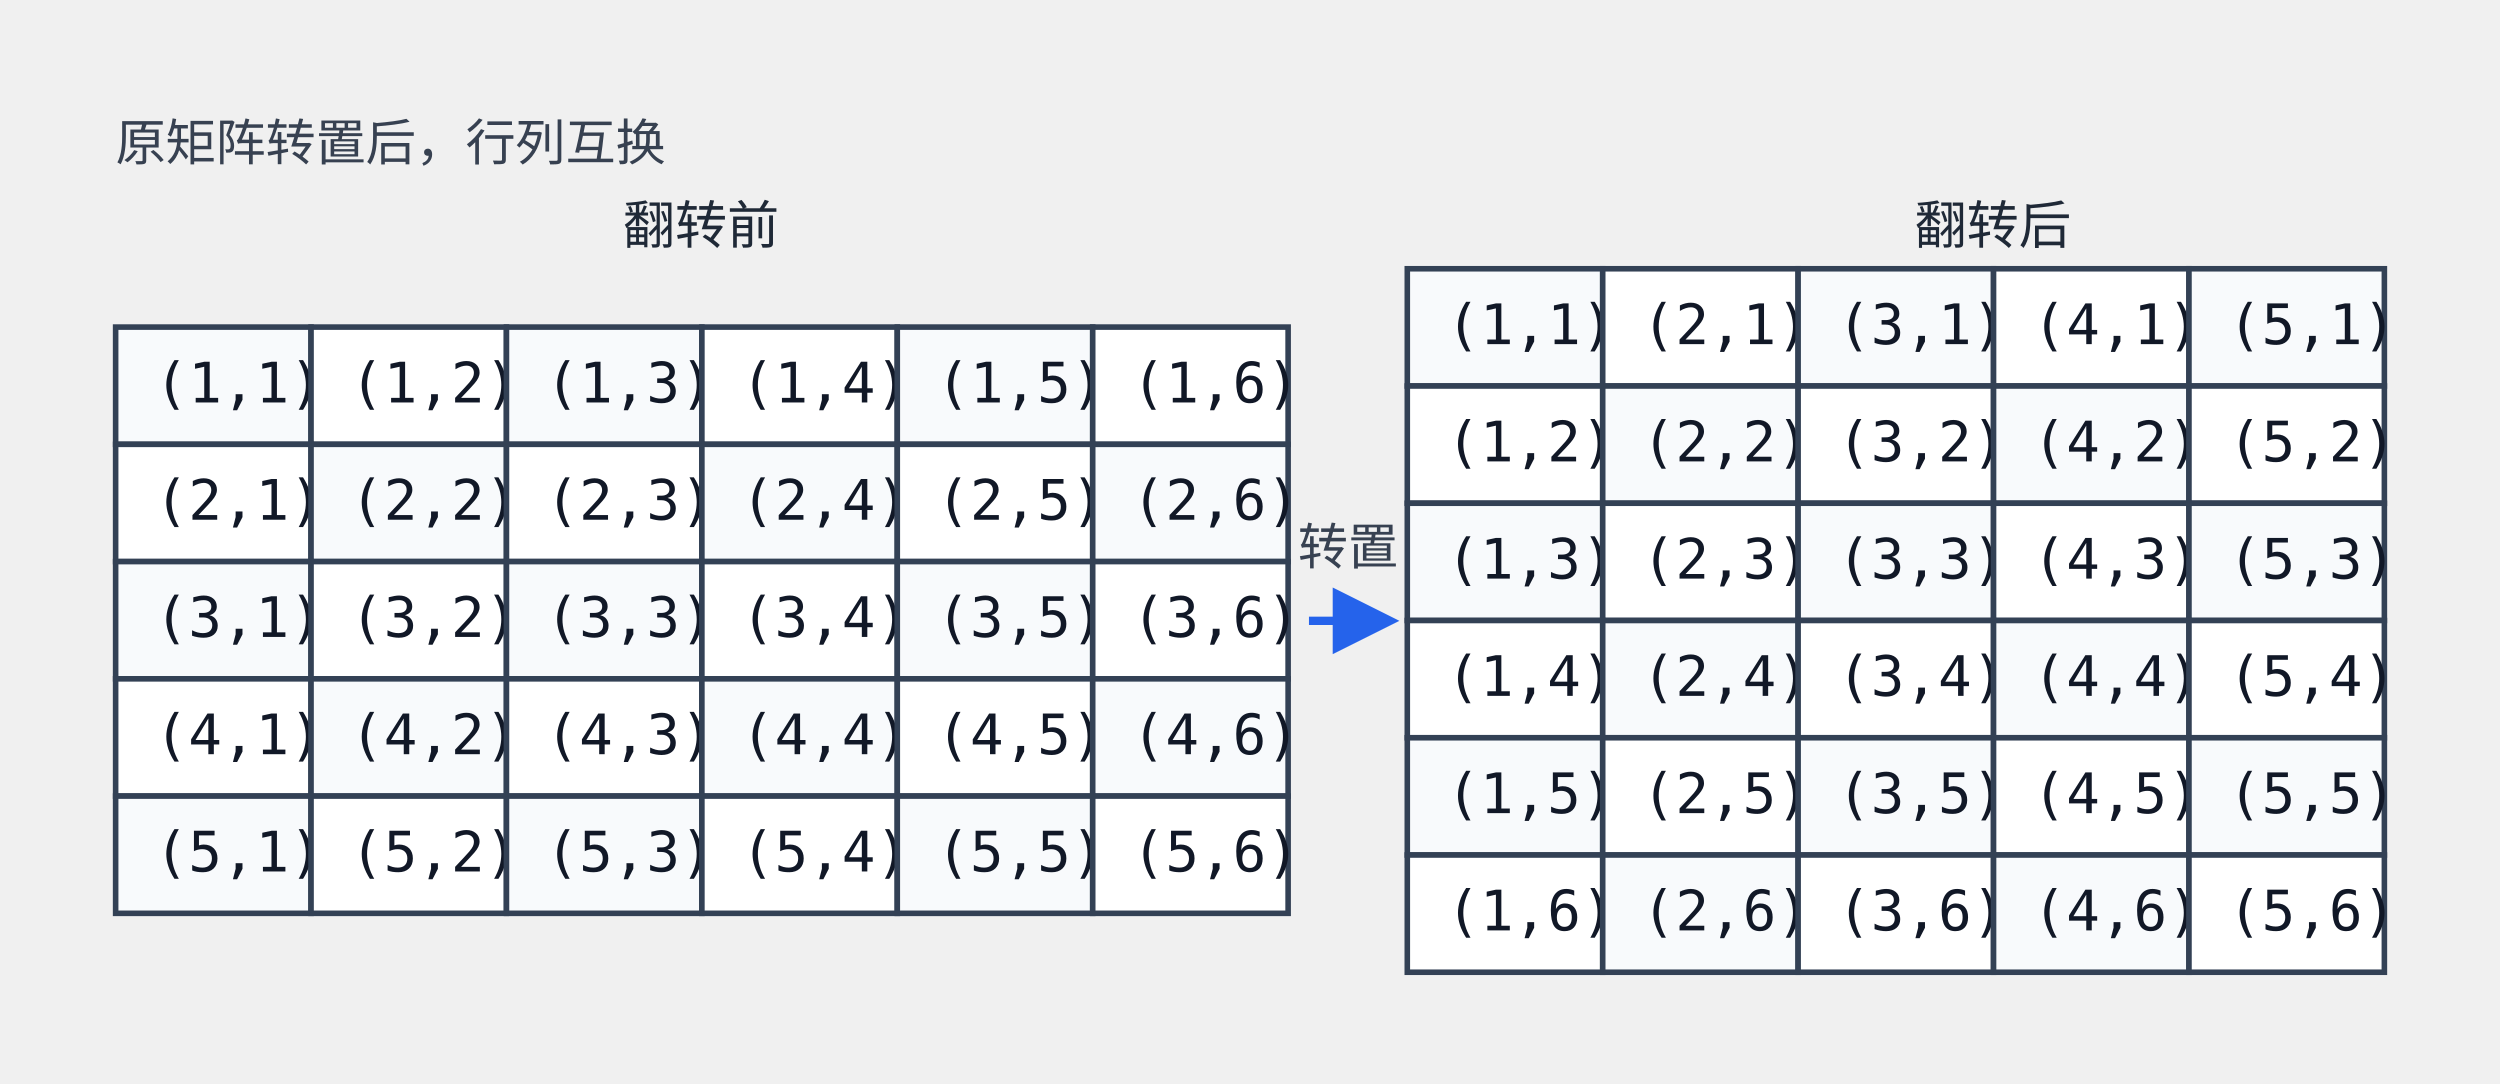
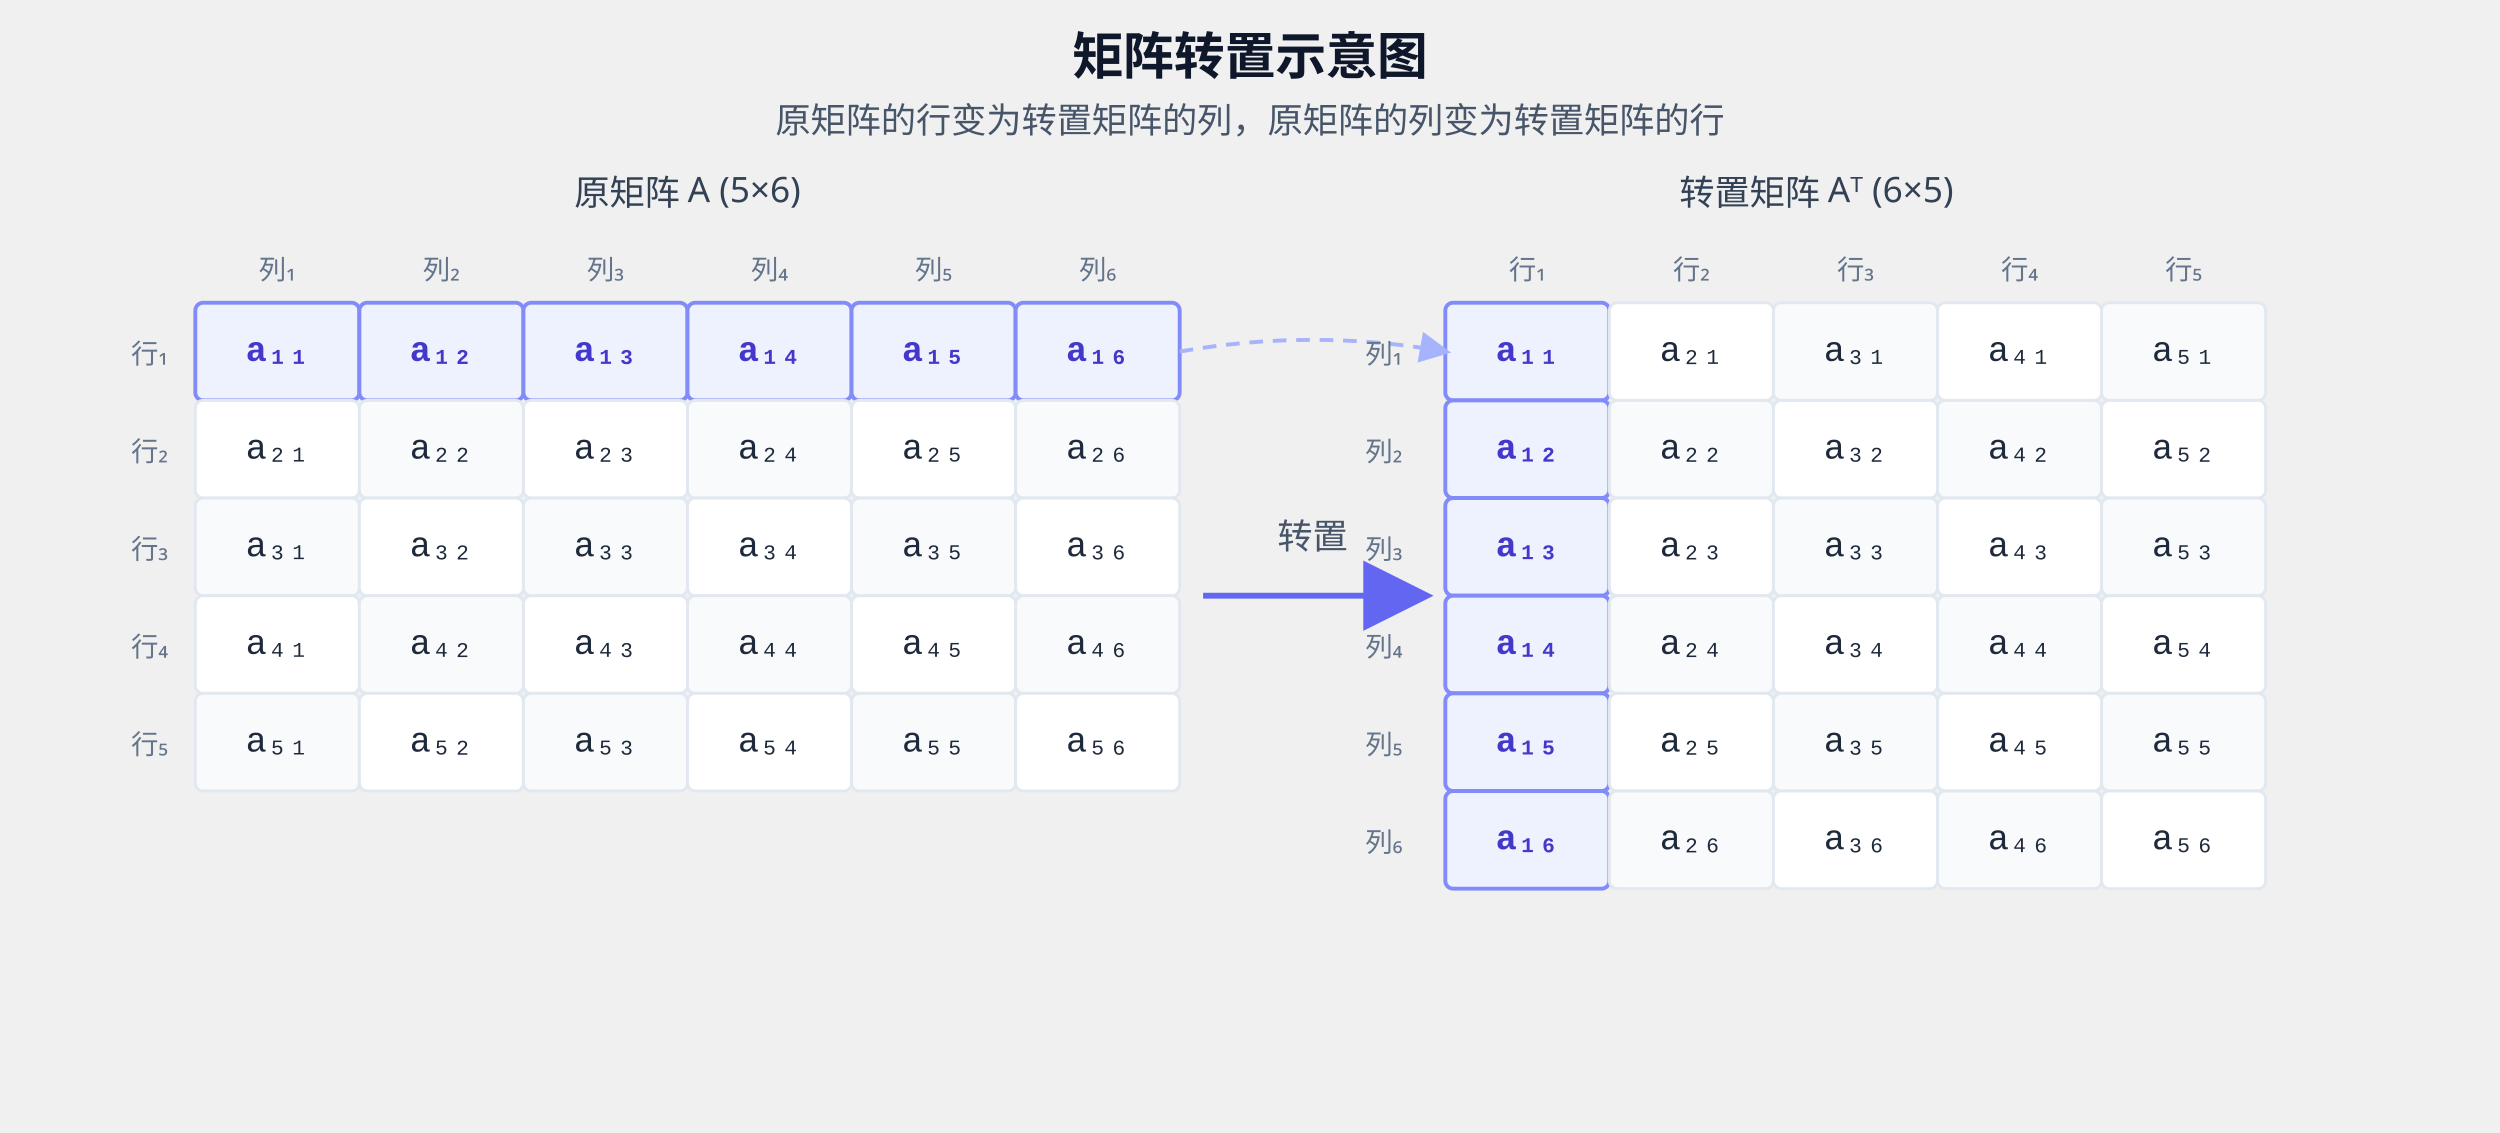
- <svg xmlns="http://www.w3.org/2000/svg" width="1200" height="520" viewBox="34.5 -21 1200 520" role="img" aria-labelledby="title desc">
+ <svg xmlns="http://www.w3.org/2000/svg" viewBox="0 0 1280 580" width="1280" height="580" role="img" aria-labelledby="title desc">
  <defs>
    <style>
-       .label { font: 25px sans-serif; fill: #1f2937; }
-       .cell { fill: #ffffff; stroke: #334155; stroke-width: 2; }
-       .cell-light { fill: #f8fafc; stroke: #334155; stroke-width: 2; }
-       .arrow { stroke: #2563eb; stroke-width: 4; fill: none; marker-end: url(#arrowhead); }
-       .sub { font: 24px sans-serif; fill: #374151; }
-       .coord { font: 20px monospace; fill: #111827; }
+       .title       { font: 600 26px "Microsoft YaHei","PingFang SC",sans-serif; fill: #0f172a; }
+       .subtitle    { font: 18px "Microsoft YaHei","PingFang SC",sans-serif; fill: #475569; }
+       .matrix-label{ font: 500 18px "Microsoft YaHei","PingFang SC",sans-serif; fill: #334155; }
+       .cell-text   { font: 18px "Courier New","Noto Sans Mono",monospace; fill: #1e293b; text-anchor: middle; dominant-baseline: central; }
+       .cell-text-em{ font: 700 18px "Courier New","Noto Sans Mono",monospace; fill: #4338ca; text-anchor: middle; dominant-baseline: central; }
+       .axis-label  { font: 14px "Microsoft YaHei","PingFang SC",sans-serif; fill: #64748b; text-anchor: middle; }
+       .axis-label-l{ font: 14px "Microsoft YaHei","PingFang SC",sans-serif; fill: #64748b; text-anchor: end; dominant-baseline: central; }
+       .cell        { fill: #ffffff; stroke: #e2e8f0; stroke-width: 1.5; rx: 4; }
+       .cell-alt    { fill: #f8fafc; stroke: #e2e8f0; stroke-width: 1.5; rx: 4; }
+       .cell-hl     { fill: #eef2ff; stroke: #818cf8; stroke-width: 2; rx: 4; }
    </style>
-     <marker id="arrowhead" markerWidth="8" markerHeight="8" refX="6.5" refY="4" orient="auto">
-       <path d="M 0 0 L 8 4 L 0 8 z" fill="#2563eb" />
+     <style>
+       .trans-arrow { stroke: #6366f1; stroke-width: 3; fill: none; marker-end: url(#arrow-head); }
+       .conn-arrow  { stroke: #a5b4fc; stroke-width: 2; fill: none; stroke-dasharray: 7 5; marker-end: url(#conn-head); }
+     </style>
+     <marker id="arrow-head" markerWidth="12" markerHeight="12" refX="10" refY="6" orient="auto">
+       <path d="M0 0 L12 6 L0 12 z" fill="#6366f1" />
+     </marker>
+     <marker id="conn-head" markerWidth="8" markerHeight="8" refX="6.5" refY="4" orient="auto">
+       <path d="M0 0 L8 4 L0 8 z" fill="#a5b4fc" />
    </marker>
  </defs>
-   <text x="90" y="56" class="sub">原矩阵转置后，行列互换</text>
-   <text x="371" y="96" class="label" text-anchor="middle">翻转前</text>
-   <text x="991" y="96" class="label" text-anchor="middle">翻转后</text>
-   <g transform="translate(90,136) scale(1.34)">
-     <rect x="0" y="0" width="70" height="42" class="cell-light" />
-     <text x="14" y="27" class="coord">(1,1)</text>
-     <rect x="70" y="0" width="70" height="42" class="cell" />
-     <text x="84" y="27" class="coord">(1,2)</text>
-     <rect x="140" y="0" width="70" height="42" class="cell-light" />
-     <text x="154" y="27" class="coord">(1,3)</text>
-     <rect x="210" y="0" width="70" height="42" class="cell" />
-     <text x="224" y="27" class="coord">(1,4)</text>
-     <rect x="280" y="0" width="70" height="42" class="cell-light" />
-     <text x="294" y="27" class="coord">(1,5)</text>
-     <rect x="350" y="0" width="70" height="42" class="cell" />
-     <text x="364" y="27" class="coord">(1,6)</text>
-     <rect x="0" y="42" width="70" height="42" class="cell" />
-     <text x="14" y="69" class="coord">(2,1)</text>
-     <rect x="70" y="42" width="70" height="42" class="cell-light" />
-     <text x="84" y="69" class="coord">(2,2)</text>
-     <rect x="140" y="42" width="70" height="42" class="cell" />
-     <text x="154" y="69" class="coord">(2,3)</text>
-     <rect x="210" y="42" width="70" height="42" class="cell-light" />
-     <text x="224" y="69" class="coord">(2,4)</text>
-     <rect x="280" y="42" width="70" height="42" class="cell" />
-     <text x="294" y="69" class="coord">(2,5)</text>
-     <rect x="350" y="42" width="70" height="42" class="cell-light" />
-     <text x="364" y="69" class="coord">(2,6)</text>
-     <rect x="0" y="84" width="70" height="42" class="cell-light" />
-     <text x="14" y="111" class="coord">(3,1)</text>
-     <rect x="70" y="84" width="70" height="42" class="cell" />
-     <text x="84" y="111" class="coord">(3,2)</text>
-     <rect x="140" y="84" width="70" height="42" class="cell-light" />
-     <text x="154" y="111" class="coord">(3,3)</text>
-     <rect x="210" y="84" width="70" height="42" class="cell" />
-     <text x="224" y="111" class="coord">(3,4)</text>
-     <rect x="280" y="84" width="70" height="42" class="cell-light" />
-     <text x="294" y="111" class="coord">(3,5)</text>
-     <rect x="350" y="84" width="70" height="42" class="cell" />
-     <text x="364" y="111" class="coord">(3,6)</text>
-     <rect x="0" y="126" width="70" height="42" class="cell" />
-     <text x="14" y="153" class="coord">(4,1)</text>
-     <rect x="70" y="126" width="70" height="42" class="cell-light" />
-     <text x="84" y="153" class="coord">(4,2)</text>
-     <rect x="140" y="126" width="70" height="42" class="cell" />
-     <text x="154" y="153" class="coord">(4,3)</text>
-     <rect x="210" y="126" width="70" height="42" class="cell-light" />
-     <text x="224" y="153" class="coord">(4,4)</text>
-     <rect x="280" y="126" width="70" height="42" class="cell" />
-     <text x="294" y="153" class="coord">(4,5)</text>
-     <rect x="350" y="126" width="70" height="42" class="cell-light" />
-     <text x="364" y="153" class="coord">(4,6)</text>
-     <rect x="0" y="168" width="70" height="42" class="cell-light" />
-     <text x="14" y="195" class="coord">(5,1)</text>
-     <rect x="70" y="168" width="70" height="42" class="cell" />
-     <text x="84" y="195" class="coord">(5,2)</text>
-     <rect x="140" y="168" width="70" height="42" class="cell-light" />
-     <text x="154" y="195" class="coord">(5,3)</text>
-     <rect x="210" y="168" width="70" height="42" class="cell" />
-     <text x="224" y="195" class="coord">(5,4)</text>
-     <rect x="280" y="168" width="70" height="42" class="cell-light" />
-     <text x="294" y="195" class="coord">(5,5)</text>
-     <rect x="350" y="168" width="70" height="42" class="cell" />
-     <text x="364" y="195" class="coord">(5,6)</text>
-   </g>
-   <path d="M 662.8 277 L 700.2 277" class="arrow" />
-   <text x="681.5" y="250" class="sub" text-anchor="middle">转置</text>
-   <g transform="translate(710,108) scale(1.34)">
-     <rect x="0" y="0" width="70" height="42" class="cell-light" />
-     <text x="14" y="27" class="coord">(1,1)</text>
-     <rect x="70" y="0" width="70" height="42" class="cell" />
-     <text x="84" y="27" class="coord">(2,1)</text>
-     <rect x="140" y="0" width="70" height="42" class="cell-light" />
-     <text x="154" y="27" class="coord">(3,1)</text>
-     <rect x="210" y="0" width="70" height="42" class="cell" />
-     <text x="224" y="27" class="coord">(4,1)</text>
-     <rect x="280" y="0" width="70" height="42" class="cell-light" />
-     <text x="294" y="27" class="coord">(5,1)</text>
-     <rect x="0" y="42" width="70" height="42" class="cell" />
-     <text x="14" y="69" class="coord">(1,2)</text>
-     <rect x="70" y="42" width="70" height="42" class="cell-light" />
-     <text x="84" y="69" class="coord">(2,2)</text>
-     <rect x="140" y="42" width="70" height="42" class="cell" />
-     <text x="154" y="69" class="coord">(3,2)</text>
-     <rect x="210" y="42" width="70" height="42" class="cell-light" />
-     <text x="224" y="69" class="coord">(4,2)</text>
-     <rect x="280" y="42" width="70" height="42" class="cell" />
-     <text x="294" y="69" class="coord">(5,2)</text>
-     <rect x="0" y="84" width="70" height="42" class="cell-light" />
-     <text x="14" y="111" class="coord">(1,3)</text>
-     <rect x="70" y="84" width="70" height="42" class="cell" />
-     <text x="84" y="111" class="coord">(2,3)</text>
-     <rect x="140" y="84" width="70" height="42" class="cell-light" />
-     <text x="154" y="111" class="coord">(3,3)</text>
-     <rect x="210" y="84" width="70" height="42" class="cell" />
-     <text x="224" y="111" class="coord">(4,3)</text>
-     <rect x="280" y="84" width="70" height="42" class="cell-light" />
-     <text x="294" y="111" class="coord">(5,3)</text>
-     <rect x="0" y="126" width="70" height="42" class="cell" />
-     <text x="14" y="153" class="coord">(1,4)</text>
-     <rect x="70" y="126" width="70" height="42" class="cell-light" />
-     <text x="84" y="153" class="coord">(2,4)</text>
-     <rect x="140" y="126" width="70" height="42" class="cell" />
-     <text x="154" y="153" class="coord">(3,4)</text>
-     <rect x="210" y="126" width="70" height="42" class="cell-light" />
-     <text x="224" y="153" class="coord">(4,4)</text>
-     <rect x="280" y="126" width="70" height="42" class="cell" />
-     <text x="294" y="153" class="coord">(5,4)</text>
-     <rect x="0" y="168" width="70" height="42" class="cell-light" />
-     <text x="14" y="195" class="coord">(1,5)</text>
-     <rect x="70" y="168" width="70" height="42" class="cell" />
-     <text x="84" y="195" class="coord">(2,5)</text>
-     <rect x="140" y="168" width="70" height="42" class="cell-light" />
-     <text x="154" y="195" class="coord">(3,5)</text>
-     <rect x="210" y="168" width="70" height="42" class="cell" />
-     <text x="224" y="195" class="coord">(4,5)</text>
-     <rect x="280" y="168" width="70" height="42" class="cell-light" />
-     <text x="294" y="195" class="coord">(5,5)</text>
-     <rect x="0" y="210" width="70" height="42" class="cell" />
-     <text x="14" y="237" class="coord">(1,6)</text>
-     <rect x="70" y="210" width="70" height="42" class="cell-light" />
-     <text x="84" y="237" class="coord">(2,6)</text>
-     <rect x="140" y="210" width="70" height="42" class="cell" />
-     <text x="154" y="237" class="coord">(3,6)</text>
-     <rect x="210" y="210" width="70" height="42" class="cell-light" />
-     <text x="224" y="237" class="coord">(4,6)</text>
-     <rect x="280" y="210" width="70" height="42" class="cell" />
-     <text x="294" y="237" class="coord">(5,6)</text>
-   </g>
+   <rect x="100" y="155" width="84" height="50" class="cell-hl" />
+   <rect x="184" y="155" width="84" height="50" class="cell-hl" />
+   <rect x="268" y="155" width="84" height="50" class="cell-hl" />
+   <rect x="352" y="155" width="84" height="50" class="cell-hl" />
+   <rect x="436" y="155" width="84" height="50" class="cell-hl" />
+   <rect x="520" y="155" width="84" height="50" class="cell-hl" />
+   <rect x="100" y="205" width="84" height="50" class="cell" />
+   <rect x="184" y="205" width="84" height="50" class="cell-alt" />
+   <rect x="268" y="205" width="84" height="50" class="cell" />
+   <rect x="352" y="205" width="84" height="50" class="cell-alt" />
+   <rect x="436" y="205" width="84" height="50" class="cell" />
+   <rect x="520" y="205" width="84" height="50" class="cell-alt" />
+   <rect x="100" y="255" width="84" height="50" class="cell-alt" />
+   <rect x="184" y="255" width="84" height="50" class="cell" />
+   <rect x="268" y="255" width="84" height="50" class="cell-alt" />
+   <rect x="352" y="255" width="84" height="50" class="cell" />
+   <rect x="436" y="255" width="84" height="50" class="cell-alt" />
+   <rect x="520" y="255" width="84" height="50" class="cell" />
+   <rect x="100" y="305" width="84" height="50" class="cell" />
+   <rect x="184" y="305" width="84" height="50" class="cell-alt" />
+   <rect x="268" y="305" width="84" height="50" class="cell" />
+   <rect x="352" y="305" width="84" height="50" class="cell-alt" />
+   <rect x="436" y="305" width="84" height="50" class="cell" />
+   <rect x="520" y="305" width="84" height="50" class="cell-alt" />
+   <rect x="100" y="355" width="84" height="50" class="cell-alt" />
+   <rect x="184" y="355" width="84" height="50" class="cell" />
+   <rect x="268" y="355" width="84" height="50" class="cell-alt" />
+   <rect x="352" y="355" width="84" height="50" class="cell" />
+   <rect x="436" y="355" width="84" height="50" class="cell-alt" />
+   <rect x="520" y="355" width="84" height="50" class="cell" />
+   <rect x="740" y="155" width="84" height="50" class="cell-hl" />
+   <rect x="740" y="205" width="84" height="50" class="cell-hl" />
+   <rect x="740" y="255" width="84" height="50" class="cell-hl" />
+   <rect x="740" y="305" width="84" height="50" class="cell-hl" />
+   <rect x="740" y="355" width="84" height="50" class="cell-hl" />
+   <rect x="740" y="405" width="84" height="50" class="cell-hl" />
+   <rect x="824" y="155" width="84" height="50" class="cell" />
+   <rect x="824" y="205" width="84" height="50" class="cell-alt" />
+   <rect x="824" y="255" width="84" height="50" class="cell" />
+   <rect x="824" y="305" width="84" height="50" class="cell-alt" />
+   <rect x="824" y="355" width="84" height="50" class="cell" />
+   <rect x="824" y="405" width="84" height="50" class="cell-alt" />
+   <rect x="908" y="155" width="84" height="50" class="cell-alt" />
+   <rect x="908" y="205" width="84" height="50" class="cell" />
+   <rect x="908" y="255" width="84" height="50" class="cell-alt" />
+   <rect x="908" y="305" width="84" height="50" class="cell" />
+   <rect x="908" y="355" width="84" height="50" class="cell-alt" />
+   <rect x="908" y="405" width="84" height="50" class="cell" />
+   <rect x="992" y="155" width="84" height="50" class="cell" />
+   <rect x="992" y="205" width="84" height="50" class="cell-alt" />
+   <rect x="992" y="255" width="84" height="50" class="cell" />
+   <rect x="992" y="305" width="84" height="50" class="cell-alt" />
+   <rect x="992" y="355" width="84" height="50" class="cell" />
+   <rect x="992" y="405" width="84" height="50" class="cell-alt" />
+   <rect x="1076" y="155" width="84" height="50" class="cell-alt" />
+   <rect x="1076" y="205" width="84" height="50" class="cell" />
+   <rect x="1076" y="255" width="84" height="50" class="cell-alt" />
+   <rect x="1076" y="305" width="84" height="50" class="cell" />
+   <rect x="1076" y="355" width="84" height="50" class="cell-alt" />
+   <rect x="1076" y="405" width="84" height="50" class="cell" />
+   <path d="M 604 180 Q 672 168 740 180" class="conn-arrow" />
+   <path d="M 616 305 L 728 305" class="trans-arrow" />
+   <text x="640" y="38" class="title" text-anchor="middle">矩阵转置示意图</text>
+   <text x="640" y="68" class="subtitle" text-anchor="middle">原矩阵的行变为转置矩阵的列，原矩阵的列变为转置矩阵的行</text>
+   <text x="352" y="105" class="matrix-label" text-anchor="middle">原矩阵 A (5×6)</text>
+   <text x="930" y="105" class="matrix-label" text-anchor="middle">转置矩阵 Aᵀ (6×5)</text>
+   <text x="142" y="143" class="axis-label">列₁</text>
+   <text x="226" y="143" class="axis-label">列₂</text>
+   <text x="310" y="143" class="axis-label">列₃</text>
+   <text x="394" y="143" class="axis-label">列₄</text>
+   <text x="478" y="143" class="axis-label">列₅</text>
+   <text x="562" y="143" class="axis-label">列₆</text>
+   <text x="86" y="180" class="axis-label-l">行₁</text>
+   <text x="86" y="230" class="axis-label-l">行₂</text>
+   <text x="86" y="280" class="axis-label-l">行₃</text>
+   <text x="86" y="330" class="axis-label-l">行₄</text>
+   <text x="86" y="380" class="axis-label-l">行₅</text>
+   <text x="142" y="180" class="cell-text-em">a₁₁</text>
+   <text x="226" y="180" class="cell-text-em">a₁₂</text>
+   <text x="310" y="180" class="cell-text-em">a₁₃</text>
+   <text x="394" y="180" class="cell-text-em">a₁₄</text>
+   <text x="478" y="180" class="cell-text-em">a₁₅</text>
+   <text x="562" y="180" class="cell-text-em">a₁₆</text>
+   <text x="142" y="230" class="cell-text">a₂₁</text>
+   <text x="226" y="230" class="cell-text">a₂₂</text>
+   <text x="310" y="230" class="cell-text">a₂₃</text>
+   <text x="394" y="230" class="cell-text">a₂₄</text>
+   <text x="478" y="230" class="cell-text">a₂₅</text>
+   <text x="562" y="230" class="cell-text">a₂₆</text>
+   <text x="142" y="280" class="cell-text">a₃₁</text>
+   <text x="226" y="280" class="cell-text">a₃₂</text>
+   <text x="310" y="280" class="cell-text">a₃₃</text>
+   <text x="394" y="280" class="cell-text">a₃₄</text>
+   <text x="478" y="280" class="cell-text">a₃₅</text>
+   <text x="562" y="280" class="cell-text">a₃₆</text>
+   <text x="142" y="330" class="cell-text">a₄₁</text>
+   <text x="226" y="330" class="cell-text">a₄₂</text>
+   <text x="310" y="330" class="cell-text">a₄₃</text>
+   <text x="394" y="330" class="cell-text">a₄₄</text>
+   <text x="478" y="330" class="cell-text">a₄₅</text>
+   <text x="562" y="330" class="cell-text">a₄₆</text>
+   <text x="142" y="380" class="cell-text">a₅₁</text>
+   <text x="226" y="380" class="cell-text">a₅₂</text>
+   <text x="310" y="380" class="cell-text">a₅₃</text>
+   <text x="394" y="380" class="cell-text">a₅₄</text>
+   <text x="478" y="380" class="cell-text">a₅₅</text>
+   <text x="562" y="380" class="cell-text">a₅₆</text>
+   <text x="782" y="143" class="axis-label">行₁</text>
+   <text x="866" y="143" class="axis-label">行₂</text>
+   <text x="950" y="143" class="axis-label">行₃</text>
+   <text x="1034" y="143" class="axis-label">行₄</text>
+   <text x="1118" y="143" class="axis-label">行₅</text>
+   <text x="718" y="180" class="axis-label-l">列₁</text>
+   <text x="718" y="230" class="axis-label-l">列₂</text>
+   <text x="718" y="280" class="axis-label-l">列₃</text>
+   <text x="718" y="330" class="axis-label-l">列₄</text>
+   <text x="718" y="380" class="axis-label-l">列₅</text>
+   <text x="718" y="430" class="axis-label-l">列₆</text>
+   <text x="782" y="180" class="cell-text-em">a₁₁</text>
+   <text x="782" y="230" class="cell-text-em">a₁₂</text>
+   <text x="782" y="280" class="cell-text-em">a₁₃</text>
+   <text x="782" y="330" class="cell-text-em">a₁₄</text>
+   <text x="782" y="380" class="cell-text-em">a₁₅</text>
+   <text x="782" y="430" class="cell-text-em">a₁₆</text>
+   <text x="866" y="180" class="cell-text">a₂₁</text>
+   <text x="866" y="230" class="cell-text">a₂₂</text>
+   <text x="866" y="280" class="cell-text">a₂₃</text>
+   <text x="866" y="330" class="cell-text">a₂₄</text>
+   <text x="866" y="380" class="cell-text">a₂₅</text>
+   <text x="866" y="430" class="cell-text">a₂₆</text>
+   <text x="950" y="180" class="cell-text">a₃₁</text>
+   <text x="950" y="230" class="cell-text">a₃₂</text>
+   <text x="950" y="280" class="cell-text">a₃₃</text>
+   <text x="950" y="330" class="cell-text">a₃₄</text>
+   <text x="950" y="380" class="cell-text">a₃₅</text>
+   <text x="950" y="430" class="cell-text">a₃₆</text>
+   <text x="1034" y="180" class="cell-text">a₄₁</text>
+   <text x="1034" y="230" class="cell-text">a₄₂</text>
+   <text x="1034" y="280" class="cell-text">a₄₃</text>
+   <text x="1034" y="330" class="cell-text">a₄₄</text>
+   <text x="1034" y="380" class="cell-text">a₄₅</text>
+   <text x="1034" y="430" class="cell-text">a₄₆</text>
+   <text x="1118" y="180" class="cell-text">a₅₁</text>
+   <text x="1118" y="230" class="cell-text">a₅₂</text>
+   <text x="1118" y="280" class="cell-text">a₅₃</text>
+   <text x="1118" y="330" class="cell-text">a₅₄</text>
+   <text x="1118" y="380" class="cell-text">a₅₅</text>
+   <text x="1118" y="430" class="cell-text">a₅₆</text>
+   <text x="672" y="281" class="subtitle" text-anchor="middle" font-size="14px">转置</text>
</svg>
